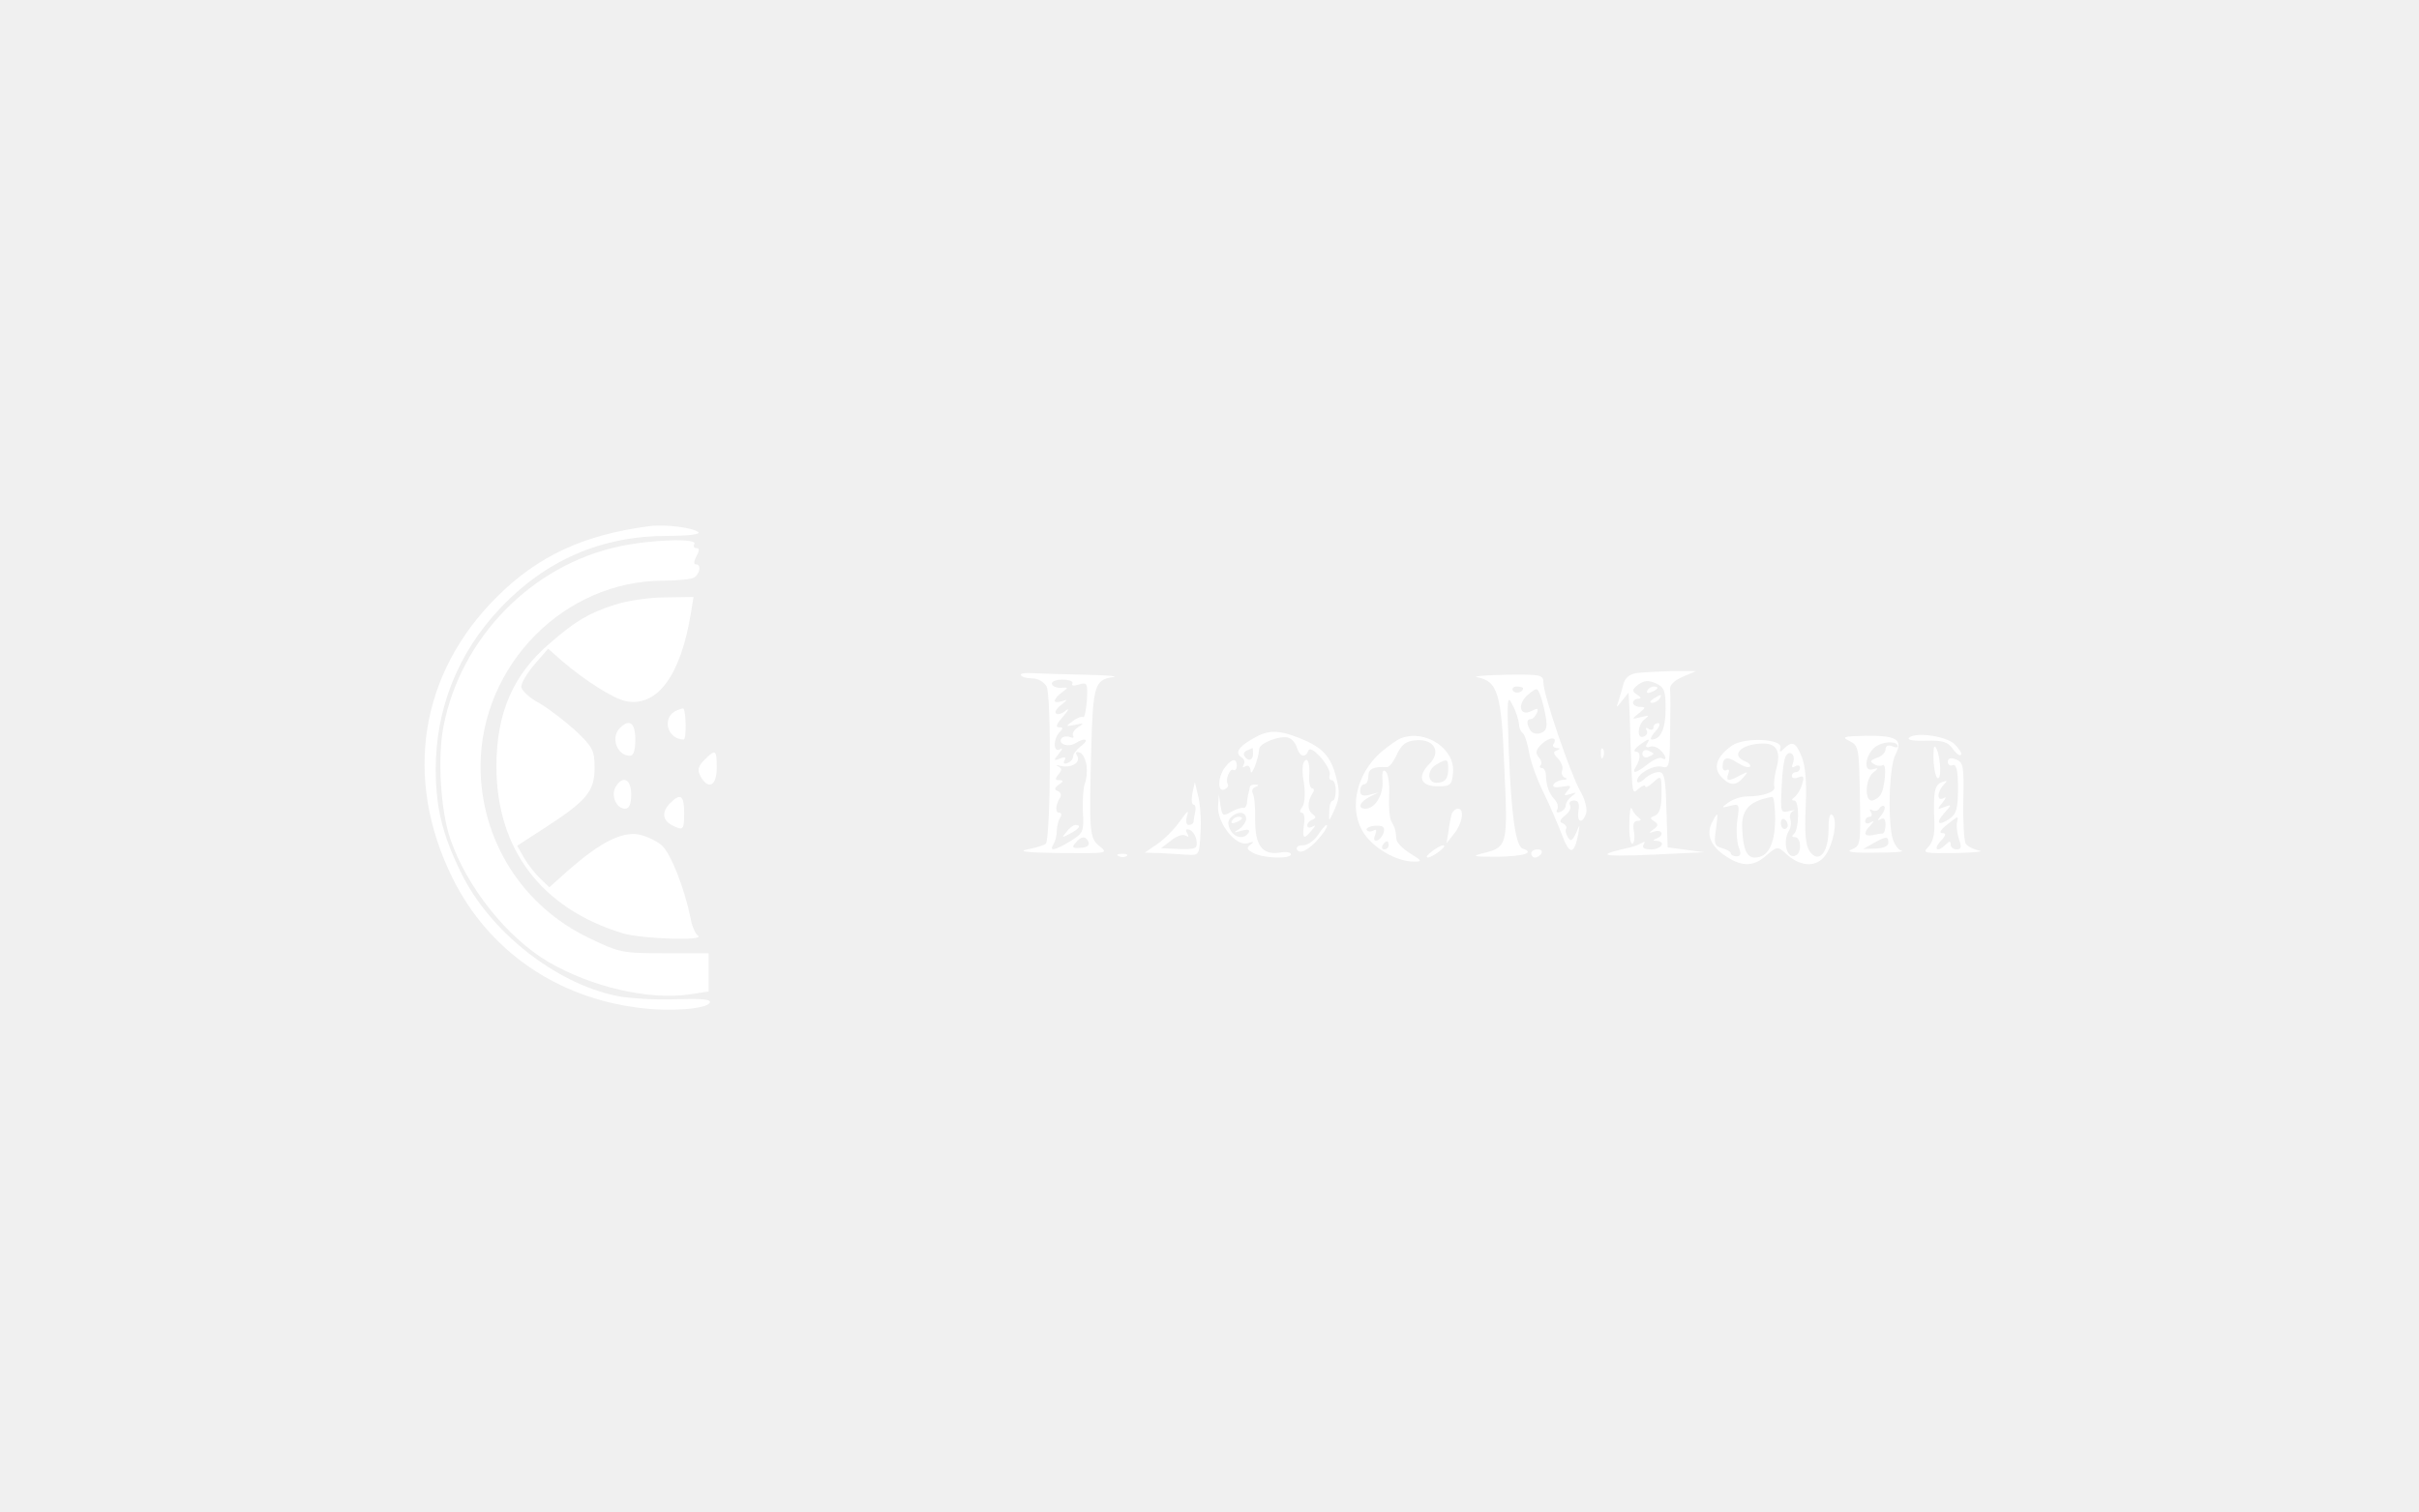
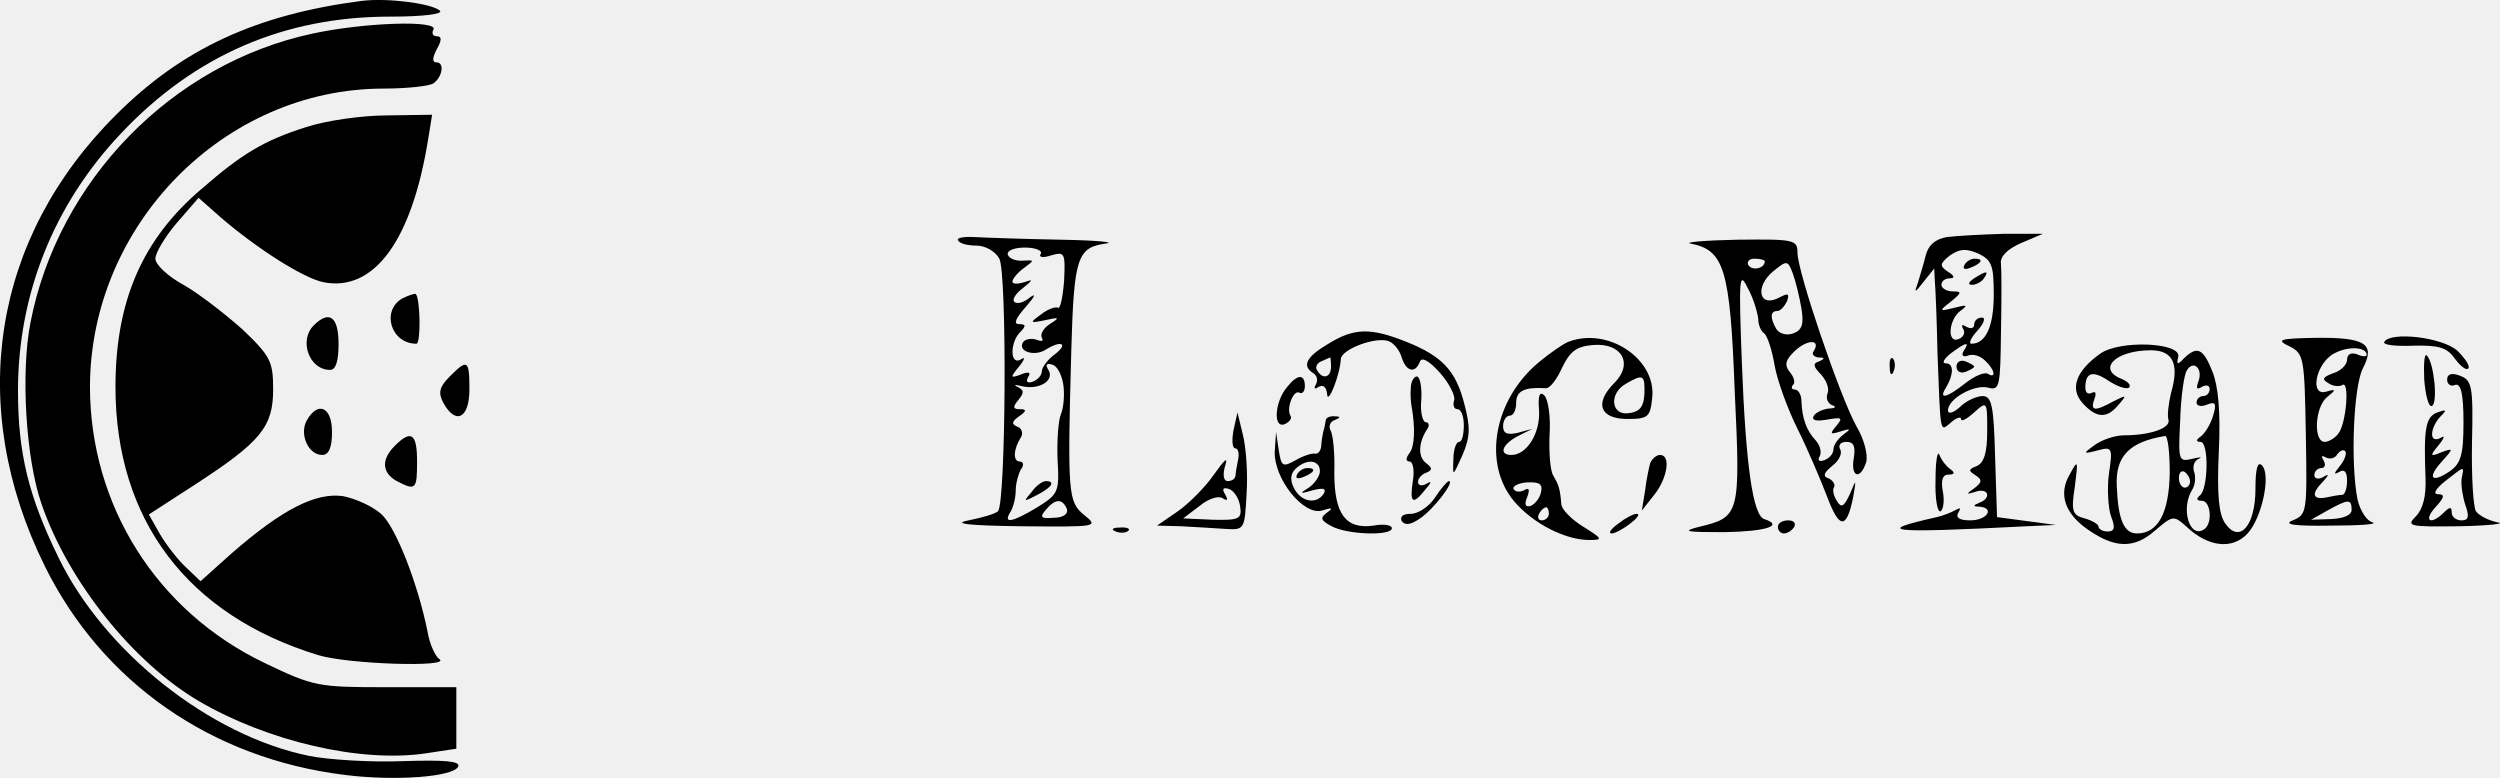
- <svg xmlns="http://www.w3.org/2000/svg" version="1.0" width="160pt" height="100pt" viewBox="0 0 594 368" preserveAspectRatio="xMidYMid meet">
-   <g transform="translate(0,368) scale(0.1,-0.1)" fill="#FFFFFF" stroke="none">
+ <svg xmlns="http://www.w3.org/2000/svg" version="1.0" width="100%" height="100%" preserveAspectRatio="xMidYMid meet" fill="#000000" viewBox="104.25 127.46 382.13 118.91">
+   <g transform="translate(0,368) scale(0.1,-0.1)" fill="#000000" stroke="none">
    <path d="M1595 2404 c-161 -21 -274 -73 -375 -174 -189 -188 -230 -445 -109 -690 88 -178 255 -294 458 -319 78 -10 168 -3 174 13 3 8 -21 10 -84 8 -49 -2 -114 2 -144 8 -152 31 -313 159 -383 303 -46 94 -62 160 -62 255 0 148 55 285 157 393 113 120 250 179 412 179 51 0 81 4 76 9 -12 11 -80 20 -120 15z" />
    <path d="M1520 2354 c-215 -46 -389 -225 -431 -442 -15 -77 -7 -208 17 -277 41 -119 140 -242 240 -301 106 -62 248 -95 348 -80 l46 7 0 47 0 47 -108 0 c-103 0 -110 1 -185 37 -165 79 -267 241 -267 423 1 247 205 455 449 455 36 0 71 4 76 8 14 10 17 32 5 32 -7 0 -7 6 0 20 8 14 8 20 0 20 -6 0 -8 5 -5 10 9 15 -107 11 -185 -6z" />
    <path d="M1510 2211 c-63 -20 -97 -40 -159 -94 -91 -77 -132 -172 -132 -303 0 -203 110 -349 310 -410 46 -14 205 -19 185 -6 -6 4 -15 23 -18 42 -15 74 -48 158 -70 179 -13 12 -39 24 -59 28 -42 6 -93 -20 -170 -87 l-48 -43 -22 21 c-12 11 -30 34 -40 51 l-17 30 71 46 c100 65 119 88 119 145 0 43 -4 51 -47 92 -27 24 -67 55 -90 68 -24 13 -43 31 -43 40 0 9 15 34 33 55 l33 38 34 -30 c57 -49 127 -93 157 -99 77 -15 135 63 160 219 l6 37 -69 -1 c-38 0 -94 -8 -124 -18z" />
    <path d="M2507 2038 c2 -5 15 -8 28 -8 14 0 29 -9 35 -20 12 -23 10 -373 -2 -386 -4 -4 -25 -10 -45 -14 -26 -5 0 -8 81 -9 116 -1 118 -1 96 17 -25 20 -26 32 -20 252 4 141 9 157 52 163 18 2 -12 5 -67 6 -55 1 -114 3 -132 4 -17 1 -29 -1 -26 -5z m126 -21 c-3 -5 4 -6 16 -2 21 6 22 4 20 -39 -2 -25 -6 -43 -9 -41 -4 2 -16 -2 -26 -10 -18 -13 -18 -14 6 -9 22 5 23 4 7 -6 -9 -6 -15 -15 -12 -21 3 -5 0 -6 -8 -3 -8 3 -18 1 -21 -4 -8 -14 18 -22 35 -11 24 15 35 9 14 -7 -11 -8 -20 -20 -20 -26 0 -6 -6 -13 -14 -16 -8 -3 -11 0 -7 7 5 7 1 9 -11 4 -16 -6 -17 -5 -3 12 9 11 10 16 3 11 -17 -10 -17 26 -1 42 9 9 9 12 -2 12 -9 0 -5 9 11 27 13 15 16 21 6 14 -9 -8 -20 -11 -24 -7 -4 3 2 13 13 21 16 13 16 14 2 9 -10 -3 -18 -3 -18 1 0 4 8 14 18 21 16 12 16 12 -2 11 -10 -1 -21 3 -23 9 -2 6 9 11 26 11 17 0 28 -5 24 -10z m35 -201 c2 -15 0 -35 -4 -44 -4 -10 -6 -40 -5 -69 3 -50 1 -53 -31 -73 -38 -23 -53 -26 -41 -7 4 6 8 21 8 32 0 11 4 26 8 33 5 6 4 12 -2 12 -10 0 -10 18 2 37 4 6 1 14 -5 16 -10 4 -9 8 2 16 12 8 12 11 1 11 -10 0 -11 3 -2 14 9 11 9 15 -1 20 -7 3 -4 4 7 1 26 -6 50 9 40 25 -5 8 -3 11 6 8 8 -2 15 -17 17 -32z m5 -188 c3 -8 -5 -14 -20 -14 -19 -2 -22 1 -12 12 14 17 25 18 32 2z" />
    <path d="M2619 1653 c-13 -15 -12 -15 9 -4 23 12 28 21 13 21 -5 0 -15 -7 -22 -17z" />
    <path d="M4018 2043 c-17 -3 -28 -12 -32 -28 -3 -13 -9 -31 -12 -42 -6 -16 -5 -16 9 2 l16 20 1 -20 c1 -11 3 -60 4 -110 5 -126 3 -120 21 -105 8 7 15 9 15 5 0 -5 9 0 20 10 20 18 20 17 20 -29 0 -33 -5 -48 -16 -53 -13 -5 -13 -7 -2 -14 11 -7 10 -11 -2 -20 -13 -9 -12 -10 3 -5 19 6 24 -10 5 -17 -10 -4 -10 -6 0 -6 24 -2 12 -21 -14 -21 -16 0 -23 4 -18 12 4 7 3 8 -4 4 -7 -4 -20 -9 -29 -11 -98 -22 -76 -25 137 -14 l45 2 -45 6 -45 6 -3 93 c-2 77 -5 92 -19 92 -9 0 -25 -7 -35 -17 -10 -9 -18 -11 -18 -5 0 18 40 40 61 35 18 -5 19 1 20 83 1 49 1 97 0 106 -2 11 10 23 31 32 l33 14 -60 0 c-33 -1 -72 -3 -87 -5z m72 -88 c0 -48 -12 -75 -34 -75 -5 0 -1 9 9 20 10 11 13 20 7 20 -7 0 -12 -5 -12 -11 0 -5 -5 -7 -12 -3 -6 4 -8 3 -5 -3 4 -6 1 -13 -7 -16 -18 -7 -15 31 4 44 11 8 9 9 -10 4 -24 -6 -24 -5 -6 9 17 14 18 16 3 16 -9 0 -17 5 -17 10 0 6 6 10 13 10 8 0 7 4 -3 10 -13 9 -13 12 3 25 15 10 24 11 43 3 21 -10 24 -18 24 -63z m-46 -86 c-4 -7 -1 -10 7 -7 8 3 19 -1 26 -8 15 -14 17 -28 4 -20 -5 3 -20 -3 -34 -14 -29 -23 -42 -26 -30 -7 12 20 12 37 0 37 -7 0 -3 7 7 15 24 18 30 19 20 4z" />
    <path d="M4045 2000 c-3 -6 1 -7 9 -4 18 7 21 14 7 14 -6 0 -13 -4 -16 -10z" />
    <path d="M4060 1980 c-9 -6 -10 -10 -3 -10 6 0 15 5 18 10 8 12 4 12 -15 0z" />
    <path d="M4033 1845 c0 -7 6 -11 14 -8 7 3 13 6 13 8 0 2 -6 5 -13 8 -8 3 -14 -1 -14 -8z" />
    <path d="M3627 2033 c51 -10 60 -39 67 -224 9 -191 8 -194 -55 -209 -27 -7 -19 -8 39 -8 64 1 92 10 61 20 -17 6 -28 81 -34 238 -5 132 -4 142 9 115 9 -16 15 -38 16 -47 0 -9 4 -19 9 -22 5 -4 12 -25 16 -49 4 -23 20 -67 35 -97 15 -30 35 -77 45 -103 19 -51 30 -51 40 -2 5 29 5 29 -5 5 -9 -19 -13 -22 -20 -10 -5 8 -7 17 -4 21 2 4 -2 10 -8 13 -10 3 -8 9 6 20 10 8 15 19 11 25 -3 6 1 11 10 11 11 0 14 -7 11 -25 -5 -29 10 -34 19 -6 3 11 -3 35 -15 55 -25 45 -90 236 -90 265 0 20 -5 21 -92 20 -51 -1 -83 -4 -71 -6z m113 -27 c0 -11 -19 -15 -25 -6 -3 5 1 10 9 10 9 0 16 -2 16 -4z m56 -72 c4 -24 1 -33 -12 -38 -10 -4 -21 -1 -26 6 -10 17 -10 28 1 28 5 0 11 7 15 15 4 12 2 13 -13 5 -30 -15 -36 17 -9 40 22 18 23 18 31 -3 4 -11 10 -35 13 -53z m19 -65 c-4 -5 0 -9 7 -10 10 0 10 -2 1 -6 -10 -3 -9 -8 3 -20 8 -9 13 -21 10 -29 -3 -7 0 -15 7 -18 7 -2 5 -5 -5 -5 -9 -1 -20 -6 -23 -11 -4 -7 3 -9 20 -6 23 4 25 3 14 -10 -10 -12 -9 -13 7 -8 16 5 16 4 4 -5 -8 -6 -15 -16 -15 -22 0 -7 -6 -14 -14 -17 -8 -3 -11 0 -7 6 3 6 1 16 -6 24 -14 15 -21 33 -22 61 0 9 -5 17 -10 17 -5 0 -6 3 -3 7 4 3 2 12 -5 20 -8 10 -7 18 8 32 19 18 40 18 29 0z" />
    <path d="M1657 1949 c-32 -19 -17 -69 22 -69 7 0 6 69 -1 76 -2 1 -11 -2 -21 -7z" />
    <path d="M1522 1908 c-23 -23 -7 -68 25 -68 9 0 13 14 13 40 0 41 -14 52 -38 28z" />
    <path d="M3073 1880 c-34 -20 -41 -34 -23 -45 6 -4 7 -11 4 -17 -4 -7 -2 -8 4 -4 7 4 12 0 13 -11 1 -18 20 30 21 54 2 15 53 34 73 27 8 -3 17 -14 20 -25 7 -22 21 -25 28 -6 3 7 14 1 31 -18 14 -16 24 -36 21 -42 -2 -7 0 -13 5 -13 6 0 10 -11 10 -25 0 -14 -3 -25 -7 -25 -5 0 -9 -12 -9 -28 -1 -26 -1 -25 14 8 12 28 12 43 3 77 -13 52 -34 74 -89 96 -55 22 -80 21 -119 -3z m4 -35 c0 -17 -13 -20 -21 -6 -4 5 0 12 6 14 7 3 13 6 14 6 0 1 1 -6 1 -14z" />
    <path d="M3440 1883 c-8 -3 -28 -17 -45 -31 -69 -57 -87 -155 -38 -213 29 -34 78 -59 115 -59 21 0 20 2 -9 20 -18 11 -34 27 -34 35 -2 24 -4 29 -12 43 -5 7 -7 35 -6 62 2 28 -2 55 -8 61 -7 7 -10 0 -8 -23 2 -35 -19 -68 -42 -68 -20 0 -15 16 10 29 l22 11 -22 -6 c-17 -4 -23 -1 -23 10 0 9 5 16 10 16 6 0 10 9 10 20 0 18 13 24 45 22 6 -1 17 13 25 31 12 25 22 33 47 35 44 4 63 -28 33 -58 -31 -31 -22 -55 20 -55 32 0 35 3 38 33 6 59 -68 108 -128 85z m116 -80 c-1 -19 -7 -27 -23 -29 -28 -5 -32 30 -5 45 26 15 29 14 28 -16z m-158 -150 c-2 -9 -9 -18 -16 -21 -8 -2 -10 2 -5 14 4 11 3 15 -5 10 -6 -3 -13 -3 -16 2 -2 4 7 9 20 10 19 1 25 -2 22 -15z m12 -33 c0 -5 -5 -10 -11 -10 -5 0 -7 5 -4 10 3 6 8 10 11 10 2 0 4 -4 4 -10z" />
    <path d="M4542 1876 c22 -11 23 -17 25 -134 2 -119 2 -123 -20 -132 -15 -6 1 -9 58 -8 44 0 73 2 64 5 -9 2 -19 18 -23 35 -11 56 -6 172 8 200 20 38 4 48 -73 47 -55 -1 -60 -3 -39 -13z m118 -13 c0 -3 -7 -3 -15 1 -9 3 -15 0 -15 -9 0 -7 -10 -17 -21 -20 -16 -6 -18 -9 -8 -15 7 -5 17 -6 22 -3 11 7 6 -58 -6 -74 -5 -7 -15 -13 -21 -13 -18 0 -15 53 3 68 15 12 14 13 0 9 -27 -9 -17 43 11 58 22 12 50 10 50 -2z m-41 -170 c-9 -11 -10 -14 -1 -9 8 5 12 0 12 -13 0 -12 -3 -21 -7 -22 -5 0 -16 -2 -25 -4 -21 -4 -23 6 -5 24 10 11 10 13 0 7 -7 -4 -13 -2 -13 3 0 6 5 11 11 11 5 0 7 5 3 12 -4 6 -3 8 4 4 6 -3 14 -1 17 5 4 5 9 8 12 5 3 -3 0 -13 -8 -23z m18 -67 c0 -8 -12 -13 -31 -14 l-31 -1 25 14 c32 18 37 18 37 1z" />
    <path d="M4687 1883 c-3 -5 17 -7 44 -6 40 1 52 -3 64 -20 8 -11 17 -18 20 -15 4 3 -4 15 -16 27 -23 21 -102 30 -112 14z" />
    <path d="M4253 1865 c-38 -27 -47 -54 -27 -76 21 -23 37 -24 55 -2 13 15 12 15 -8 5 -29 -16 -36 -15 -29 4 3 8 2 12 -4 9 -6 -3 -10 0 -10 8 0 23 11 27 36 10 14 -9 27 -13 31 -10 3 4 -2 9 -11 13 -39 15 -10 44 44 44 34 0 44 -21 31 -65 -4 -17 -6 -35 -4 -41 4 -13 -28 -24 -68 -24 -14 0 -34 -7 -45 -15 -18 -13 -18 -14 5 -8 22 6 23 4 17 -36 -3 -22 -1 -52 3 -64 7 -18 6 -24 -5 -24 -8 0 -14 4 -14 8 0 3 -10 9 -21 12 -19 5 -21 11 -15 49 5 40 5 42 -8 18 -17 -29 -8 -58 25 -82 43 -31 73 -32 105 -4 28 24 29 24 49 6 33 -31 70 -35 93 -10 22 24 36 90 22 104 -7 7 -10 -6 -10 -36 0 -56 -24 -84 -46 -53 -10 14 -13 43 -10 110 3 62 -1 101 -10 123 -14 35 -23 39 -43 20 -10 -11 -12 -10 -9 2 5 22 -89 26 -119 5z m150 -42 c-4 -11 -3 -14 5 -9 7 4 12 2 12 -3 0 -6 -4 -11 -10 -11 -5 0 -10 -4 -10 -10 0 -5 7 -7 16 -3 13 5 15 2 9 -18 -4 -13 -13 -27 -19 -31 -7 -5 -7 -8 0 -8 13 0 12 -72 -1 -82 -6 -5 -5 -8 3 -8 14 0 17 -36 3 -44 -22 -14 -36 33 -17 62 4 7 5 19 2 27 -2 7 0 16 7 19 7 3 2 3 -10 0 -21 -5 -21 -2 -18 60 1 35 6 69 10 75 10 17 25 3 18 -16z m-44 -140 c-1 -62 -18 -93 -50 -93 -20 0 -29 21 -31 73 -2 45 19 67 74 76 4 0 7 -25 7 -56z m31 -14 c0 -5 -4 -9 -8 -9 -5 0 -9 7 -9 15 0 8 4 12 9 9 4 -3 8 -9 8 -15z" />
    <path d="M4748 1825 c2 -25 7 -43 12 -40 9 5 3 66 -8 77 -4 4 -5 -13 -4 -37z" />
    <path d="M3931 1844 c0 -11 3 -14 6 -6 3 7 2 16 -1 19 -3 4 -6 -2 -5 -13z" />
    <path d="M1730 1830 c-16 -16 -18 -25 -10 -40 19 -35 40 -24 40 20 0 46 -3 47 -30 20z" />
    <path d="M4783 1825 c0 -7 6 -11 12 -8 9 3 13 -13 13 -57 0 -50 -4 -63 -21 -75 -28 -19 -35 -10 -12 15 18 20 18 21 -1 14 -17 -7 -18 -6 -4 11 9 11 10 16 3 11 -8 -4 -13 -2 -13 6 0 8 6 20 13 27 10 10 9 11 -5 6 -18 -7 -21 -24 -18 -101 1 -27 -4 -47 -15 -58 -15 -15 -10 -16 67 -15 46 1 72 4 58 6 -14 3 -28 10 -33 17 -4 6 -7 53 -6 105 2 86 0 95 -18 102 -13 5 -20 3 -20 -6z m22 -152 c-1 -10 2 -28 6 -40 6 -17 5 -23 -6 -23 -8 0 -15 5 -15 12 0 9 -3 9 -12 0 -20 -20 -32 -13 -13 8 14 15 15 20 4 20 -8 0 -4 8 11 20 31 24 29 24 25 3z" />
    <path d="M3010 1814 c-19 -22 -22 -64 -4 -57 7 3 12 9 9 13 -7 11 5 41 14 35 4 -2 8 2 8 10 0 19 -11 19 -27 -1z" />
    <path d="M3199 1813 c-1 -10 0 -22 1 -28 6 -33 5 -62 -3 -72 -6 -8 -6 -13 0 -13 5 0 8 -13 5 -30 -5 -34 0 -37 19 -13 10 11 10 14 2 9 -7 -4 -13 -3 -13 3 0 5 6 12 13 14 9 4 9 7 0 14 -13 9 -13 30 0 51 5 6 4 12 -1 12 -5 0 -9 16 -7 35 1 19 -2 35 -7 35 -4 0 -9 -8 -9 -17z" />
    <path d="M1511 1762 c-11 -21 3 -52 24 -52 10 0 15 11 15 35 0 39 -22 48 -39 17z" />
    <path d="M2928 1748 c-3 -16 -2 -28 3 -28 4 0 6 -8 4 -17 -2 -10 -4 -21 -4 -25 -1 -5 -6 -8 -12 -8 -6 0 -8 9 -4 23 5 15 0 11 -17 -13 -13 -19 -38 -44 -55 -56 l-32 -22 37 -1 c20 -1 51 -3 67 -4 30 -2 30 -1 33 55 2 31 -1 71 -6 90 l-8 33 -6 -27z m10 -116 c3 -20 -1 -22 -42 -21 l-45 2 25 19 c13 11 29 16 35 12 8 -5 9 -3 4 6 -5 8 -3 11 6 8 8 -3 15 -14 17 -26z" />
    <path d="M3069 1763 c-1 -5 -2 -12 -4 -18 -1 -5 -3 -16 -3 -22 -1 -7 -5 -12 -9 -11 -5 1 -18 -3 -30 -10 -20 -11 -22 -10 -26 16 l-4 27 -2 -29 c-2 -42 44 -99 72 -91 16 5 18 4 8 -3 -11 -8 -10 -12 7 -21 24 -13 92 -15 92 -3 0 5 -13 7 -28 4 -43 -6 -60 18 -60 81 1 30 -2 59 -6 65 -3 6 0 13 6 15 10 4 10 6 1 6 -7 1 -14 -2 -14 -6z m-9 -78 c0 -7 -8 -19 -17 -25 -15 -9 -14 -10 6 -4 16 4 21 3 17 -5 -11 -17 -34 -13 -45 7 -7 13 -6 23 1 30 17 17 38 15 38 -3z" />
    <path d="M3025 1680 c-3 -6 1 -7 9 -4 18 7 21 14 7 14 -6 0 -13 -4 -16 -10z" />
    <path d="M1646 1724 c-21 -21 -20 -41 3 -54 29 -15 31 -13 31 30 0 43 -9 49 -34 24z" />
    <path d="M4001 1672 c-1 -29 3 -51 8 -48 4 3 6 17 3 31 -3 17 0 25 9 25 9 0 10 3 3 8 -6 4 -14 14 -17 22 -3 8 -6 -9 -6 -38z" />
    <path d="M3565 1698 c-2 -7 -6 -26 -8 -43 l-5 -30 19 24 c20 25 26 61 9 61 -6 0 -12 -6 -15 -12z" />
    <path d="M3236 1645 c-9 -14 -26 -25 -37 -25 -12 0 -17 -4 -14 -11 5 -7 14 -6 28 4 20 13 54 57 44 57 -2 0 -12 -11 -21 -25z" />
    <path d="M3516 1605 c-11 -8 -16 -15 -10 -15 5 0 18 7 28 15 11 8 16 15 10 15 -5 0 -18 -7 -28 -15z" />
    <path d="M3760 1600 c0 -5 4 -10 9 -10 6 0 13 5 16 10 3 6 -1 10 -9 10 -9 0 -16 -4 -16 -10z" />
    <path d="M2748 1593 c7 -3 16 -2 19 1 4 3 -2 6 -13 5 -11 0 -14 -3 -6 -6z" />
  </g>
</svg>
